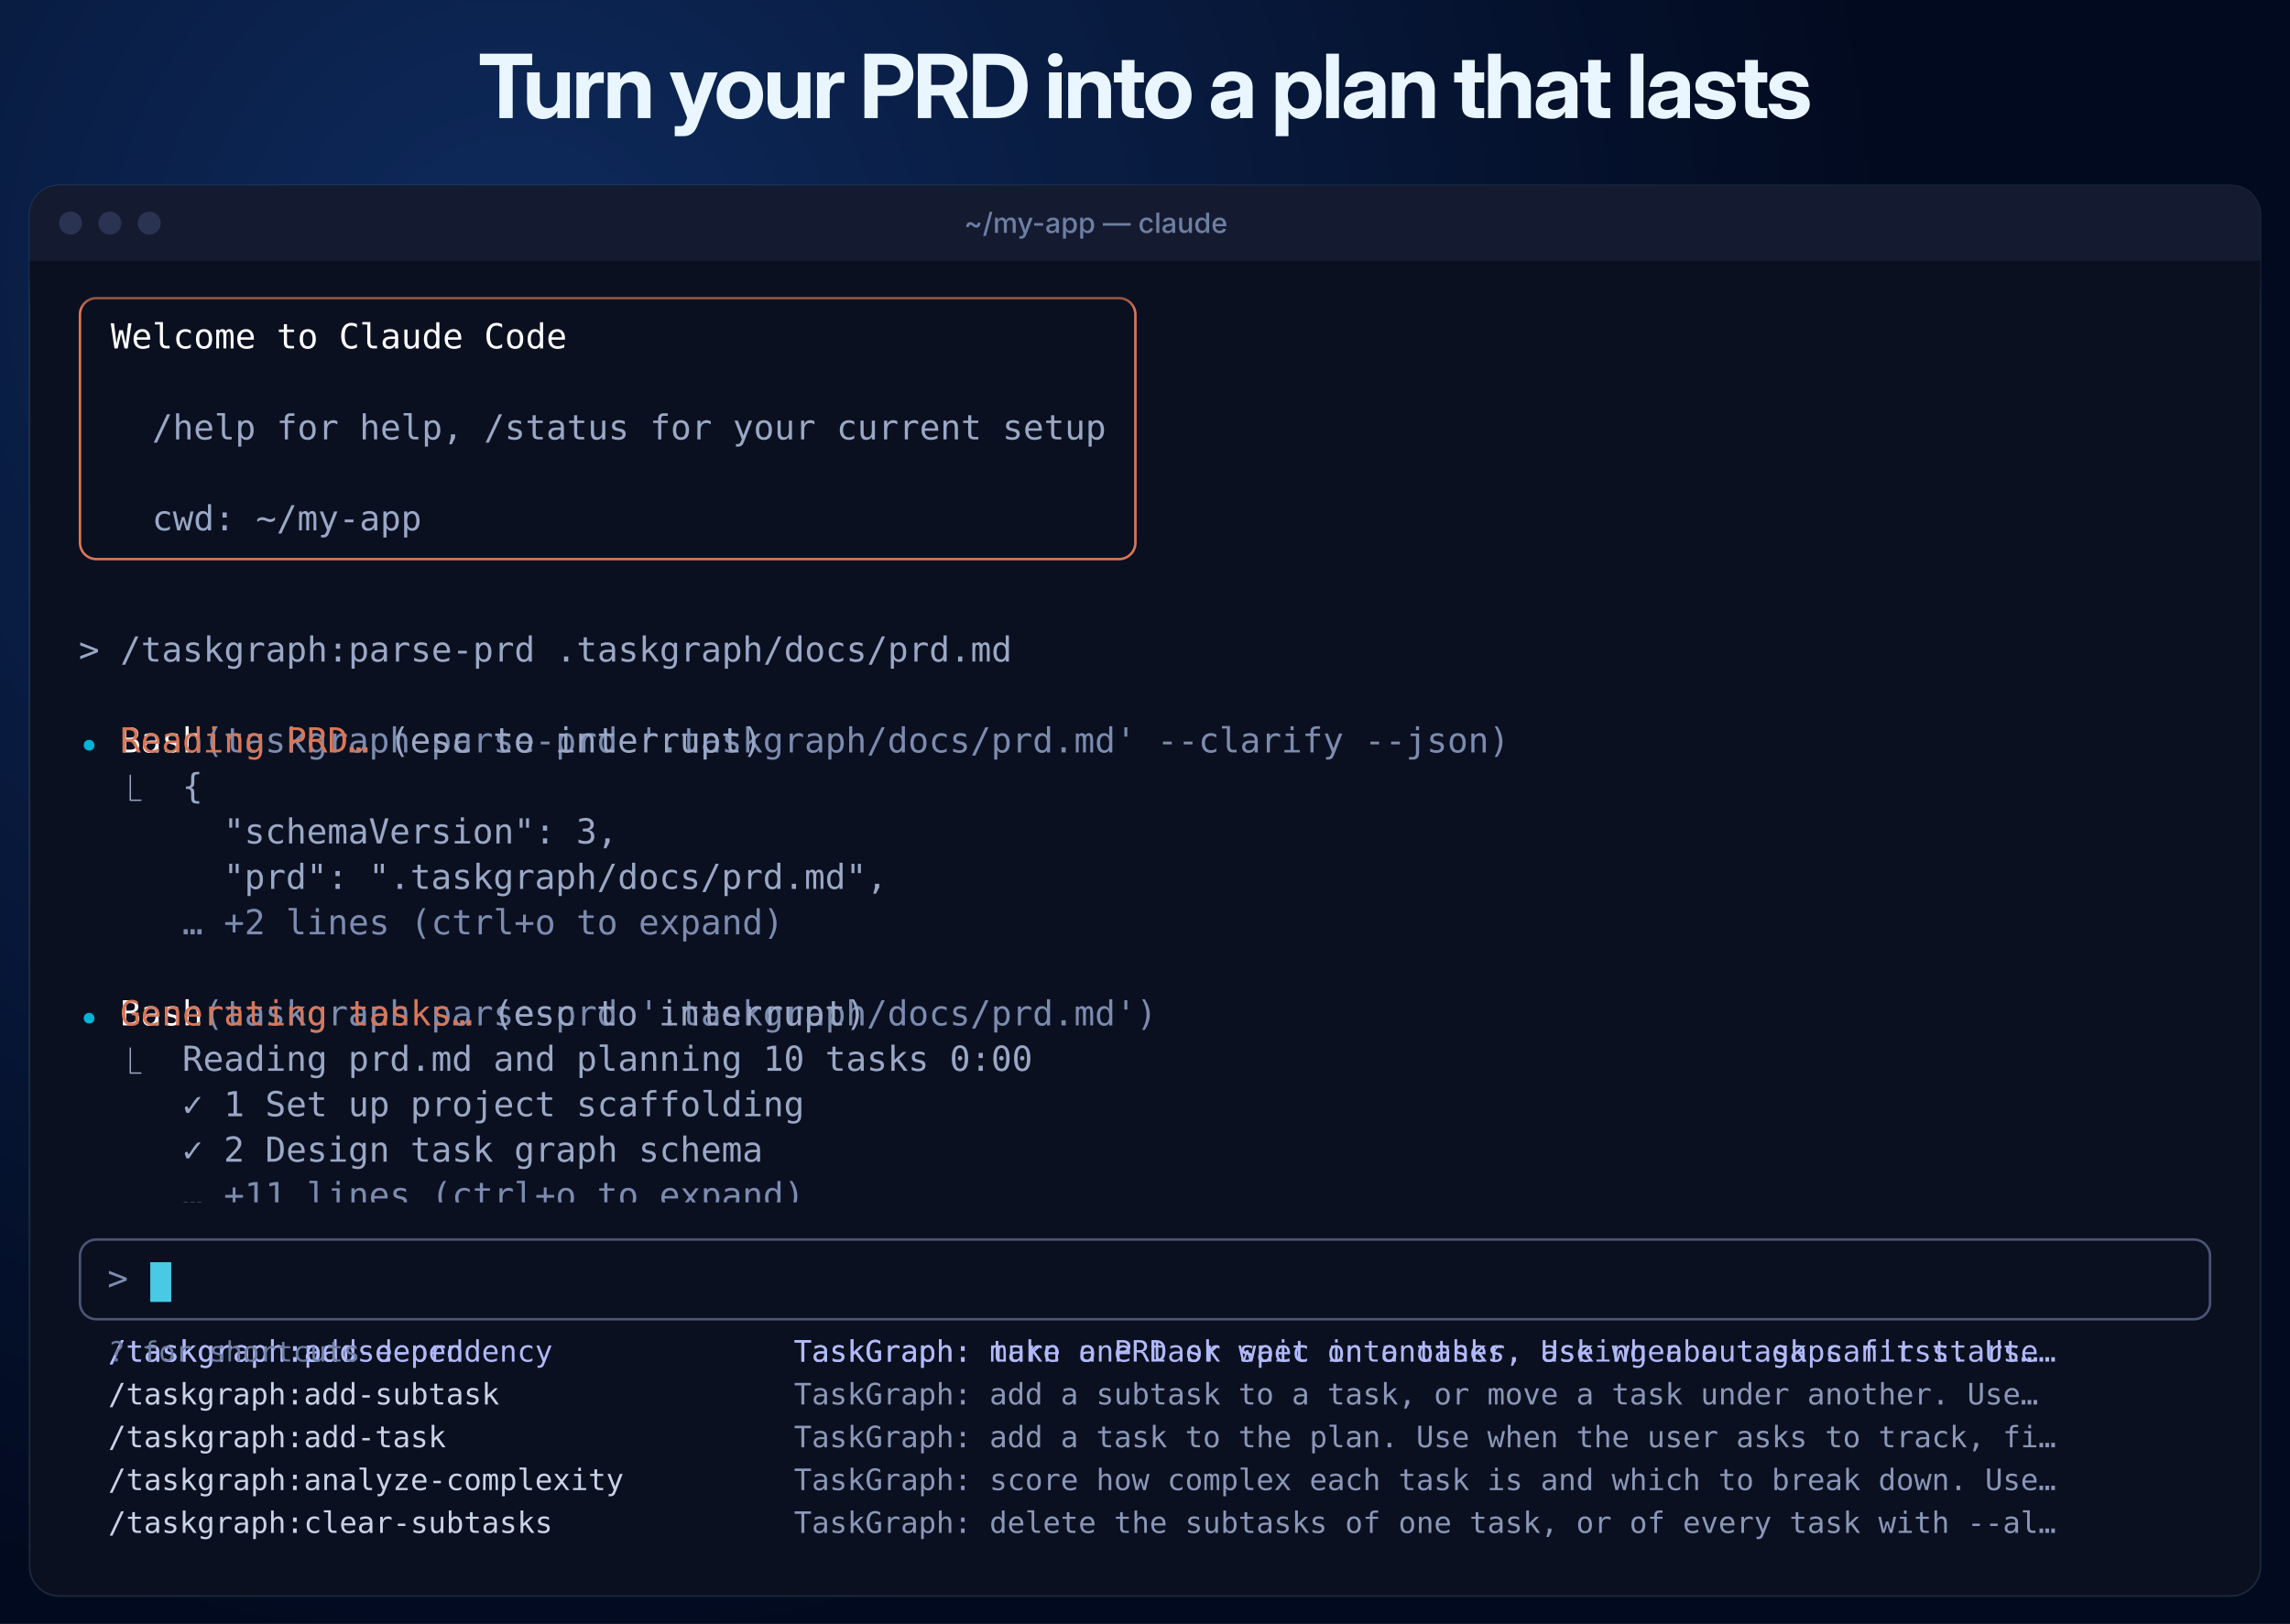
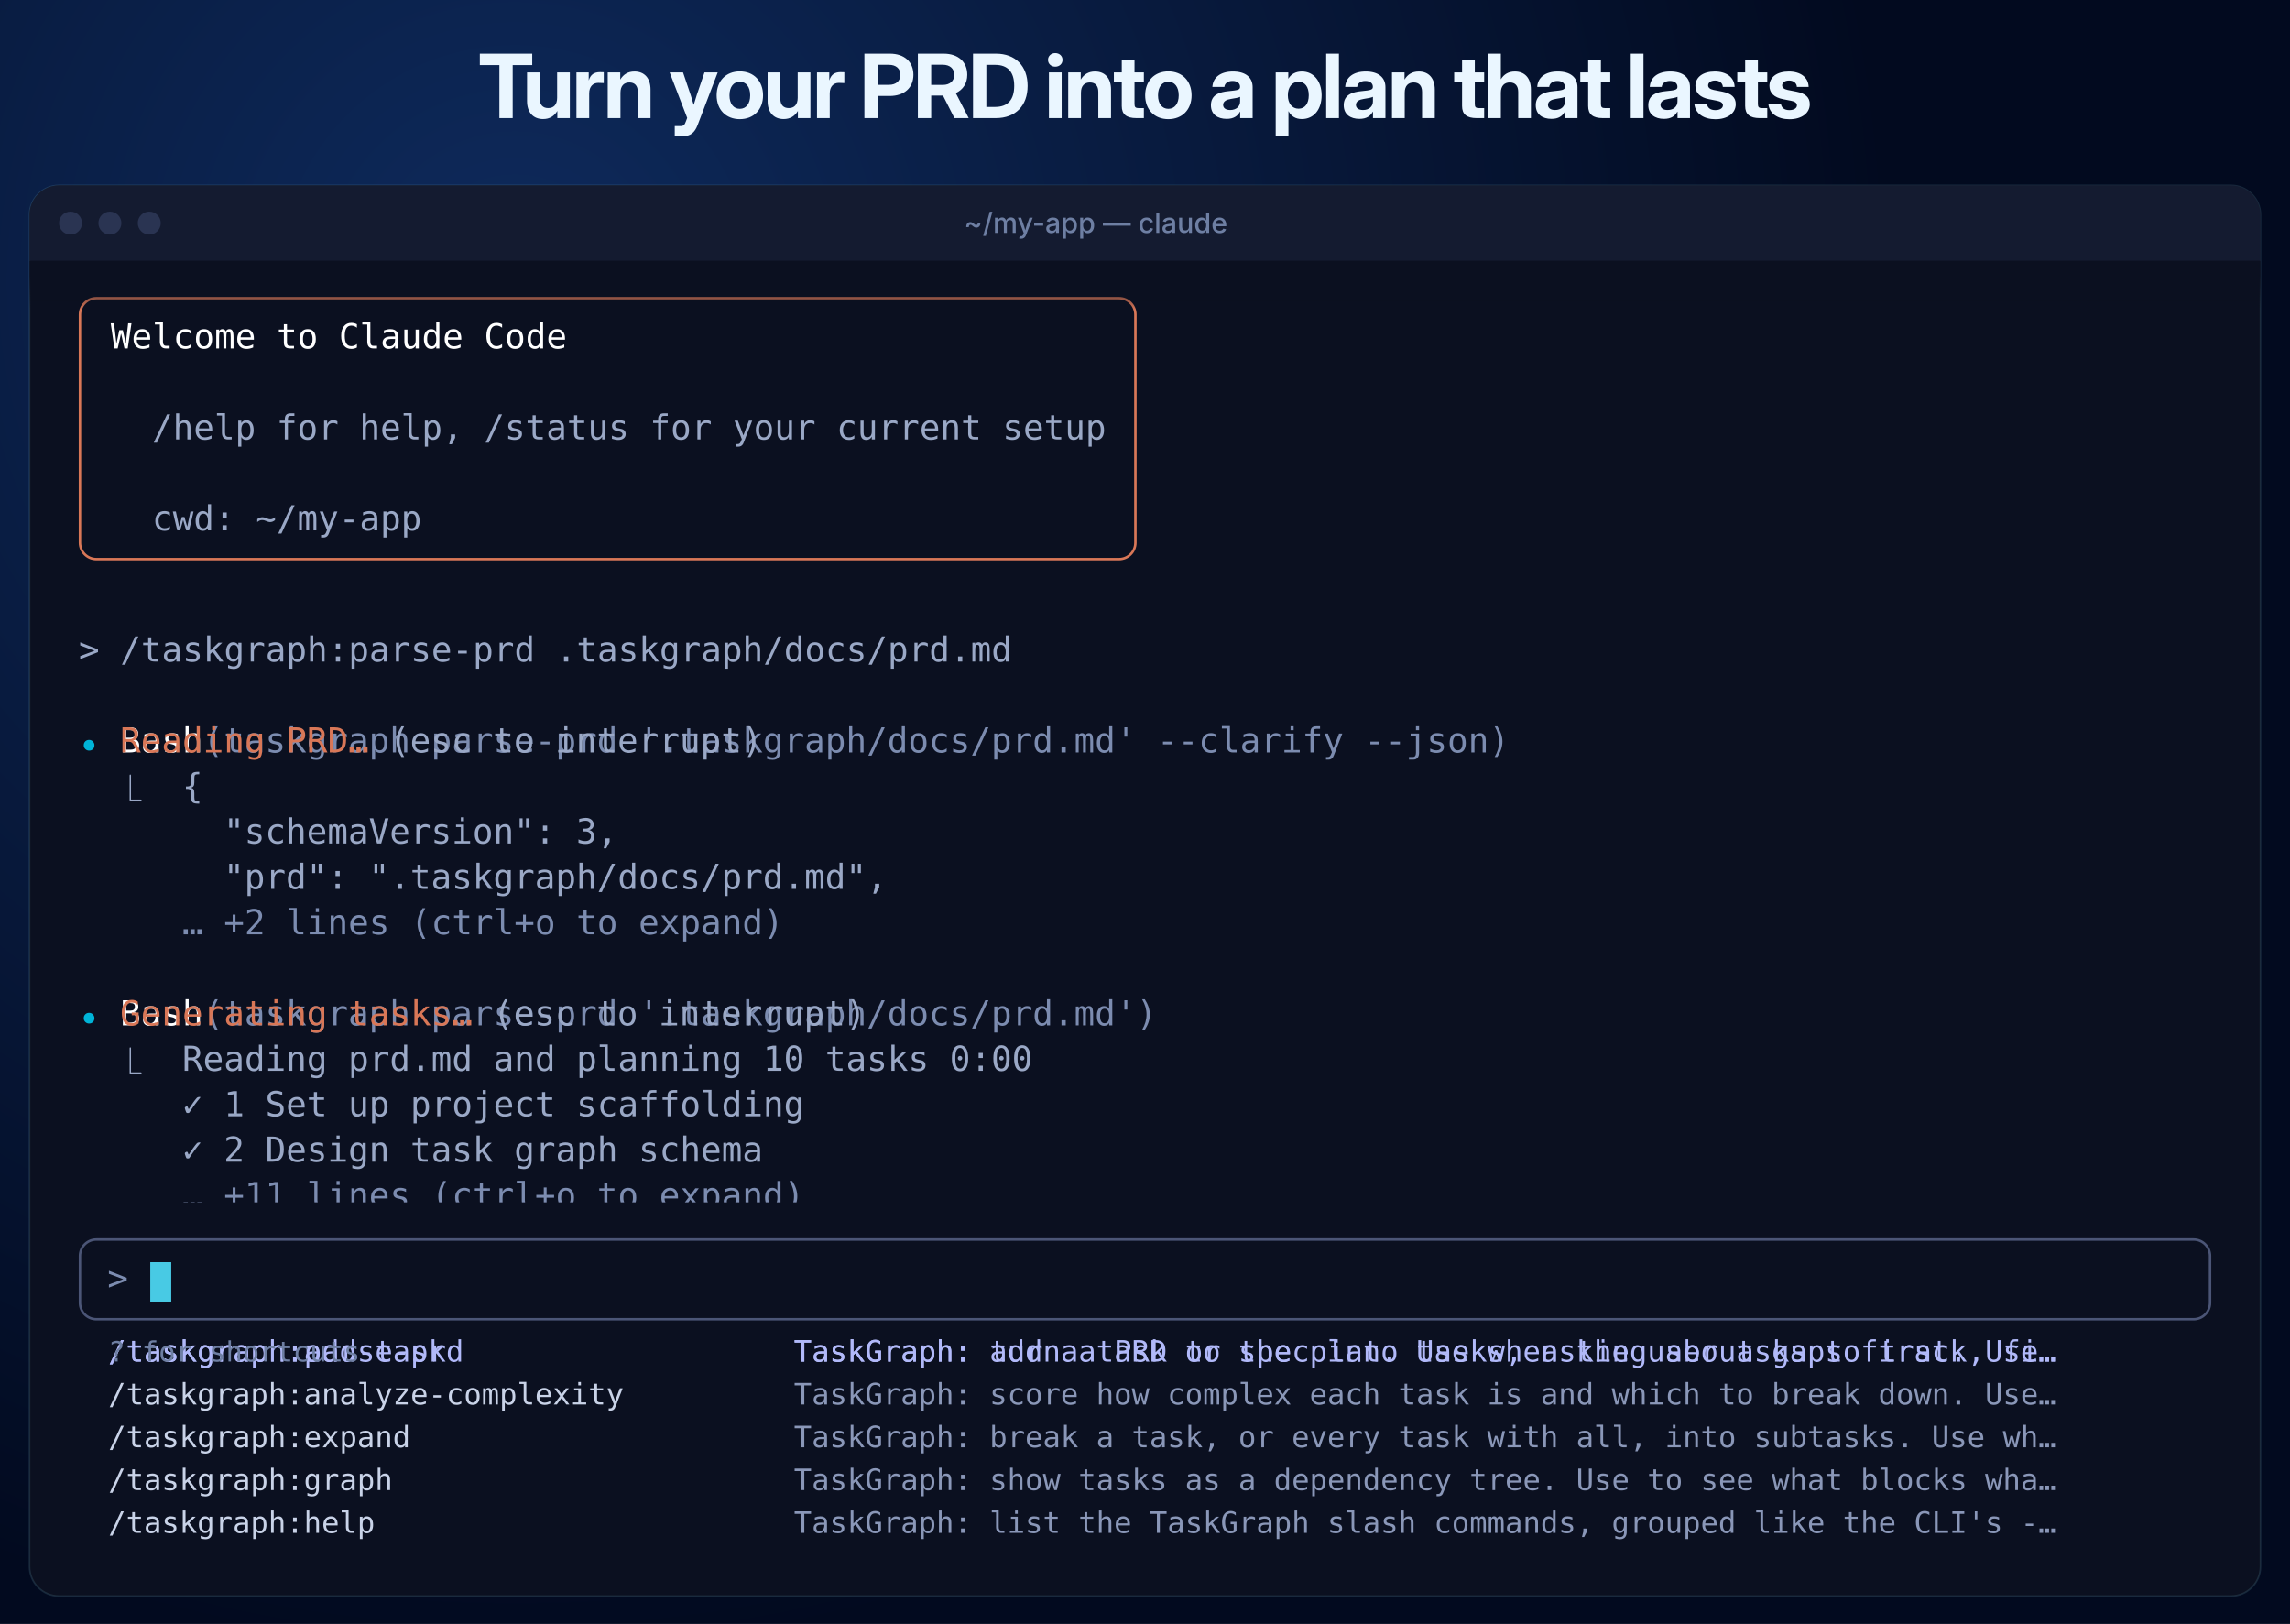
<svg xmlns="http://www.w3.org/2000/svg" viewBox="262 44 1396 990" width="1396" height="990" role="img" aria-labelledby="t d">
  <defs>
    <radialGradient id="bgg" gradientUnits="userSpaceOnUse" cx="576" cy="216" r="1400">
      <stop offset="0" stop-color="#0E2A5C" />
      <stop offset=".6" stop-color="#020A1F" />
    </radialGradient>
    <linearGradient id="edge" x1="0" y1="0" x2="0" y2="1">
      <stop offset=".3" stop-color="#0B1020" />
      <stop offset="1" stop-color="#0B1020" stop-opacity="0" />
    </linearGradient>
    <clipPath id="scr">
      <rect x="280" y="203" width="1360" height="574" />
    </clipPath>
  </defs>
  <style>
text{font:21px 'SF Mono',Menlo,Consolas,'DejaVu Sans Mono','Liberation Mono',monospace;white-space:pre}
.cap{font:700 54px 'Inter Display',Inter,-apple-system,'Segoe UI',Helvetica,Arial,sans-serif;letter-spacing:-1.5px}
.ttl{font:500 17px Inter,-apple-system,'Segoe UI',Helvetica,Arial,sans-serif}
.hint{font-size:17px} .mi{font-size:18px}
.blink{animation:blink 1s step-end infinite}
@keyframes blink{50%{opacity:0}}
.sp{opacity:0;animation:sp .5s step-end infinite}
@keyframes sp{0%{opacity:1}16.67%{opacity:0}}
@keyframes k1{0.000%{opacity:0;animation-timing-function:cubic-bezier(.23,1,.32,1)}2.868%{opacity:1}95.698%{opacity:1;animation-timing-function:cubic-bezier(.23,1,.32,1)}99.522%{opacity:0}100.000%{opacity:0}}@keyframes k2{0.000%{opacity:0;transform:translate(0.0px,4.0px);animation-timing-function:step-end}0.956%{opacity:0;transform:translate(0.0px,4.0px);animation-timing-function:cubic-bezier(.23,1,.32,1)}3.059%{opacity:1;transform:none}100.000%{opacity:1;transform:none}}@keyframes k3{0.000%{transform:none;animation-timing-function:linear}55.832%{transform:none;animation-timing-function:cubic-bezier(.23,1,.32,1)}58.318%{transform:translate(0.0px,-39.7px)}61.951%{transform:translate(0.0px,-39.7px);animation-timing-function:cubic-bezier(.23,1,.32,1)}68.643%{transform:translate(0.0px,-400.0px)}100.000%{transform:translate(0.0px,-400.0px)}}@keyframes k4{0.000%{opacity:0;transform:translate(0.0px,4.0px);animation-timing-function:step-end}22.277%{opacity:0;transform:translate(0.0px,4.0px);animation-timing-function:cubic-bezier(.23,1,.32,1)}24.380%{opacity:1;transform:none}100.000%{opacity:1;transform:none}}@keyframes k5{0.000%{opacity:0;transform:translate(0.0px,4.0px);animation-timing-function:step-end}22.755%{opacity:0;transform:translate(0.0px,4.0px);animation-timing-function:cubic-bezier(.23,1,.32,1)}24.858%{opacity:1;transform:none}100.000%{opacity:1;transform:none}}@keyframes k6{0.000%{opacity:0;transform:translate(0.0px,4.0px);animation-timing-function:step-end}34.705%{opacity:0;transform:translate(0.0px,4.0px);animation-timing-function:cubic-bezier(.23,1,.32,1)}36.808%{opacity:1;transform:none}100.000%{opacity:1;transform:none}}@keyframes k7{0.000%{opacity:0;transform:translate(0.0px,4.0px);animation-timing-function:step-end}35.087%{opacity:0;transform:translate(0.0px,4.0px);animation-timing-function:cubic-bezier(.23,1,.32,1)}37.190%{opacity:1;transform:none}100.000%{opacity:1;transform:none}}@keyframes k8{0.000%{opacity:0;transform:translate(0.0px,4.0px);animation-timing-function:step-end}35.469%{opacity:0;transform:translate(0.0px,4.0px);animation-timing-function:cubic-bezier(.23,1,.32,1)}37.573%{opacity:1;transform:none}100.000%{opacity:1;transform:none}}@keyframes k9{0.000%{opacity:0;transform:translate(0.0px,4.0px);animation-timing-function:step-end}35.852%{opacity:0;transform:translate(0.0px,4.0px);animation-timing-function:cubic-bezier(.23,1,.32,1)}37.955%{opacity:1;transform:none}100.000%{opacity:1;transform:none}}@keyframes k10{0.000%{opacity:0;transform:translate(0.0px,4.0px);animation-timing-function:step-end}36.234%{opacity:0;transform:translate(0.0px,4.0px);animation-timing-function:cubic-bezier(.23,1,.32,1)}38.337%{opacity:1;transform:none}100.000%{opacity:1;transform:none}}@keyframes k11{0.000%{opacity:0;transform:translate(0.0px,4.0px);animation-timing-function:step-end}36.617%{opacity:0;transform:translate(0.0px,4.0px);animation-timing-function:cubic-bezier(.23,1,.32,1)}38.720%{opacity:1;transform:none}100.000%{opacity:1;transform:none}}@keyframes k12{0.000%{opacity:0;transform:translate(0.0px,4.0px);animation-timing-function:step-end}54.303%{opacity:0;transform:translate(0.0px,4.0px);animation-timing-function:cubic-bezier(.23,1,.32,1)}56.406%{opacity:1;transform:none}100.000%{opacity:1;transform:none}}@keyframes k13{0.000%{opacity:0;transform:translate(0.0px,4.0px);animation-timing-function:step-end}54.685%{opacity:0;transform:translate(0.0px,4.0px);animation-timing-function:cubic-bezier(.23,1,.32,1)}56.788%{opacity:1;transform:none}100.000%{opacity:1;transform:none}}@keyframes k14{0.000%{opacity:0;transform:translate(0.0px,4.0px);animation-timing-function:step-end}55.068%{opacity:0;transform:translate(0.0px,4.0px);animation-timing-function:cubic-bezier(.23,1,.32,1)}57.171%{opacity:1;transform:none}100.000%{opacity:1;transform:none}}@keyframes k15{0.000%{opacity:0;transform:translate(0.0px,4.0px);animation-timing-function:step-end}55.450%{opacity:0;transform:translate(0.0px,4.0px);animation-timing-function:cubic-bezier(.23,1,.32,1)}57.553%{opacity:1;transform:none}100.000%{opacity:1;transform:none}}@keyframes k16{0.000%{opacity:0;transform:translate(0.0px,4.0px);animation-timing-function:step-end}55.832%{opacity:0;transform:translate(0.0px,4.0px);animation-timing-function:cubic-bezier(.23,1,.32,1)}57.936%{opacity:1;transform:none}100.000%{opacity:1;transform:none}}@keyframes k17{0.000%{opacity:0;transform:translate(0.0px,4.0px);animation-timing-function:step-end}56.215%{opacity:0;transform:translate(0.0px,4.0px);animation-timing-function:cubic-bezier(.23,1,.32,1)}58.318%{opacity:1;transform:none}100.000%{opacity:1;transform:none}}@keyframes k18{0.000%{opacity:0;transform:translate(0.0px,4.0px);animation-timing-function:step-end}61.951%{opacity:0;transform:translate(0.0px,4.0px);animation-timing-function:cubic-bezier(.23,1,.32,1)}64.054%{opacity:1;transform:none}100.000%{opacity:1;transform:none}}@keyframes k19{0.000%{opacity:0;transform:translate(0.0px,4.0px);animation-timing-function:step-end}62.333%{opacity:0;transform:translate(0.0px,4.0px);animation-timing-function:cubic-bezier(.23,1,.32,1)}64.436%{opacity:1;transform:none}100.000%{opacity:1;transform:none}}@keyframes k20{0.000%{opacity:0;transform:translate(0.0px,4.0px);animation-timing-function:step-end}62.716%{opacity:0;transform:translate(0.0px,4.0px);animation-timing-function:cubic-bezier(.23,1,.32,1)}64.819%{opacity:1;transform:none}100.000%{opacity:1;transform:none}}@keyframes k21{0.000%{opacity:0;transform:translate(0.0px,4.0px);animation-timing-function:step-end}63.098%{opacity:0;transform:translate(0.0px,4.0px);animation-timing-function:cubic-bezier(.23,1,.32,1)}65.201%{opacity:1;transform:none}100.000%{opacity:1;transform:none}}@keyframes k22{0.000%{opacity:0;transform:translate(0.0px,4.0px);animation-timing-function:step-end}63.480%{opacity:0;transform:translate(0.0px,4.0px);animation-timing-function:cubic-bezier(.23,1,.32,1)}65.584%{opacity:1;transform:none}100.000%{opacity:1;transform:none}}@keyframes k23{0.000%{opacity:0;transform:translate(0.0px,4.0px);animation-timing-function:step-end}63.863%{opacity:0;transform:translate(0.0px,4.0px);animation-timing-function:cubic-bezier(.23,1,.32,1)}65.966%{opacity:1;transform:none}100.000%{opacity:1;transform:none}}@keyframes k24{0.000%{opacity:0;transform:translate(0.0px,4.0px);animation-timing-function:step-end}64.245%{opacity:0;transform:translate(0.0px,4.0px);animation-timing-function:cubic-bezier(.23,1,.32,1)}66.349%{opacity:1;transform:none}100.000%{opacity:1;transform:none}}@keyframes k25{0.000%{opacity:0;transform:translate(0.0px,4.0px);animation-timing-function:step-end}64.628%{opacity:0;transform:translate(0.0px,4.0px);animation-timing-function:cubic-bezier(.23,1,.32,1)}66.731%{opacity:1;transform:none}100.000%{opacity:1;transform:none}}@keyframes k26{0.000%{opacity:0;transform:translate(0.0px,4.0px);animation-timing-function:step-end}65.010%{opacity:0;transform:translate(0.0px,4.0px);animation-timing-function:cubic-bezier(.23,1,.32,1)}67.113%{opacity:1;transform:none}100.000%{opacity:1;transform:none}}@keyframes k27{0.000%{opacity:0;transform:translate(0.0px,4.0px);animation-timing-function:step-end}65.393%{opacity:0;transform:translate(0.0px,4.0px);animation-timing-function:cubic-bezier(.23,1,.32,1)}67.496%{opacity:1;transform:none}100.000%{opacity:1;transform:none}}@keyframes k28{0.000%{opacity:0;transform:translate(0.0px,4.0px);animation-timing-function:step-end}65.775%{opacity:0;transform:translate(0.0px,4.0px);animation-timing-function:cubic-bezier(.23,1,.32,1)}67.878%{opacity:1;transform:none}100.000%{opacity:1;transform:none}}@keyframes k29{0.000%{opacity:0;transform:translate(0.0px,4.0px);animation-timing-function:step-end}66.157%{opacity:0;transform:translate(0.0px,4.0px);animation-timing-function:cubic-bezier(.23,1,.32,1)}68.261%{opacity:1;transform:none}100.000%{opacity:1;transform:none}}@keyframes k30{0.000%{opacity:0;transform:translate(0.0px,4.0px);animation-timing-function:step-end}66.540%{opacity:0;transform:translate(0.0px,4.0px);animation-timing-function:cubic-bezier(.23,1,.32,1)}68.643%{opacity:1;transform:none}100.000%{opacity:1;transform:none}}@keyframes k31{0.000%{opacity:0;transform:translate(0.0px,4.0px);animation-timing-function:step-end}22.755%{opacity:0;transform:translate(0.0px,4.0px);animation-timing-function:cubic-bezier(.23,1,.32,1)}24.858%{opacity:1;transform:none;animation-timing-function:step-end}34.705%{opacity:0;transform:none;animation-timing-function:step-end}100.000%{opacity:0;transform:none}}@keyframes k32{0.000%{opacity:0;transform:translate(0.0px,4.0px);animation-timing-function:step-end}39.963%{opacity:0;transform:translate(0.0px,4.0px);animation-timing-function:cubic-bezier(.23,1,.32,1)}42.066%{opacity:1;transform:none;animation-timing-function:step-end}54.303%{opacity:0;transform:none;animation-timing-function:step-end}100.000%{opacity:0;transform:none}}@keyframes k33{0.000%{opacity:0;animation-timing-function:step-end}1.434%{opacity:1;animation-timing-function:step-end}22.277%{opacity:0;animation-timing-function:step-end}100.000%{opacity:0}}@keyframes k34{0.000%{transform:none;animation-timing-function:step-end}1.912%{transform:translate(12.6px,0.0px);animation-timing-function:step-end}2.276%{transform:translate(25.2px,0.0px);animation-timing-function:step-end}2.599%{transform:translate(37.9px,0.0px);animation-timing-function:step-end}3.041%{transform:translate(50.5px,0.0px);animation-timing-function:step-end}3.346%{transform:translate(63.1px,0.0px);animation-timing-function:step-end}3.760%{transform:translate(75.7px,0.0px);animation-timing-function:step-end}4.135%{transform:translate(88.3px,0.0px);animation-timing-function:step-end}4.435%{transform:translate(100.9px,0.0px);animation-timing-function:step-end}4.843%{transform:translate(113.6px,0.0px);animation-timing-function:step-end}5.139%{transform:translate(126.2px,0.0px);animation-timing-function:step-end}5.530%{transform:translate(138.8px,0.0px);animation-timing-function:step-end}5.833%{transform:translate(151.4px,0.0px);animation-timing-function:step-end}6.142%{transform:translate(164.0px,0.0px);animation-timing-function:step-end}6.530%{transform:translate(176.6px,0.0px);animation-timing-function:step-end}7.014%{transform:translate(189.3px,0.0px);animation-timing-function:step-end}7.331%{transform:translate(201.9px,0.0px);animation-timing-function:step-end}7.671%{transform:translate(214.5px,0.0px);animation-timing-function:step-end}8.108%{transform:translate(227.1px,0.0px);animation-timing-function:step-end}8.621%{transform:translate(239.7px,0.0px);animation-timing-function:step-end}9.046%{transform:translate(252.3px,0.0px);animation-timing-function:step-end}9.427%{transform:translate(265.0px,0.0px);animation-timing-function:step-end}10.521%{transform:translate(277.6px,0.0px);animation-timing-function:step-end}10.819%{transform:translate(290.2px,0.0px);animation-timing-function:step-end}11.311%{transform:translate(302.8px,0.0px);animation-timing-function:step-end}11.667%{transform:translate(315.4px,0.0px);animation-timing-function:step-end}11.988%{transform:translate(328.1px,0.0px);animation-timing-function:step-end}12.303%{transform:translate(340.7px,0.0px);animation-timing-function:step-end}12.664%{transform:translate(353.3px,0.0px);animation-timing-function:step-end}13.146%{transform:translate(365.9px,0.0px);animation-timing-function:step-end}13.476%{transform:translate(378.5px,0.0px);animation-timing-function:step-end}13.901%{transform:translate(391.1px,0.0px);animation-timing-function:step-end}14.341%{transform:translate(403.8px,0.0px);animation-timing-function:step-end}14.717%{transform:translate(416.4px,0.0px);animation-timing-function:step-end}15.134%{transform:translate(429.0px,0.0px);animation-timing-function:step-end}15.436%{transform:translate(441.6px,0.0px);animation-timing-function:step-end}15.737%{transform:translate(454.2px,0.0px);animation-timing-function:step-end}16.073%{transform:translate(466.8px,0.0px);animation-timing-function:step-end}16.523%{transform:translate(479.5px,0.0px);animation-timing-function:step-end}16.912%{transform:translate(492.1px,0.0px);animation-timing-function:step-end}17.274%{transform:translate(504.7px,0.0px);animation-timing-function:step-end}17.700%{transform:translate(517.3px,0.0px);animation-timing-function:step-end}18.095%{transform:translate(529.9px,0.0px);animation-timing-function:step-end}18.454%{transform:translate(542.6px,0.0px);animation-timing-function:step-end}100.000%{transform:translate(542.6px,0.0px)}}@keyframes k35{0.000%{opacity:0;animation-timing-function:step-end}5.625%{opacity:1;animation-timing-function:step-end}6.142%{opacity:0;animation-timing-function:step-end}100.000%{opacity:0}}@keyframes k36{0.000%{opacity:0;animation-timing-function:step-end}6.237%{opacity:1;animation-timing-function:step-end}9.427%{opacity:0;animation-timing-function:step-end}100.000%{opacity:0}}@keyframes k37{0.000%{opacity:0;animation-timing-function:step-end}0.000%{opacity:1;animation-timing-function:step-end}1.434%{opacity:0;animation-timing-function:step-end}22.277%{opacity:1;animation-timing-function:step-end}100.000%{opacity:0;animation-timing-function:step-end}}@keyframes k38{0.000%{opacity:0;animation-timing-function:step-end}0.000%{opacity:1;animation-timing-function:step-end}5.625%{opacity:0;animation-timing-function:step-end}6.142%{opacity:1;animation-timing-function:step-end}6.237%{opacity:0;animation-timing-function:step-end}9.427%{opacity:1;animation-timing-function:step-end}100.000%{opacity:0;animation-timing-function:step-end}}</style>
  <g style="animation:k1 10.46s linear infinite both">
    <rect x="262" y="44" width="1396" height="990" fill="url(#bgg)" />
    <text x="960.0" y="116.0" fill="#EAF6FF" text-anchor="middle" font-weight="700" letter-spacing="-1.5" class="cap" style="animation:k2 10.46s linear infinite both">Turn your PRD into a plan that lasts</text>
    <rect x="280" y="157" width="1360" height="860" rx="18" fill="#0B1020" stroke="#90E0EF" stroke-opacity=".14" />
    <path d="M280 203V175a18 18 0 0 1 18-18H1622a18 18 0 0 1 18 18V203Z" fill="#141B30" />
    <circle cx="305" cy="180" r="7" fill="#2A3452" />
    <circle cx="329" cy="180" r="7" fill="#2A3452" />
    <circle cx="353" cy="180" r="7" fill="#2A3452" />
    <text x="930.0" y="186.0" fill="#6E7FA3" text-anchor="middle" font-weight="500" class="ttl">~/my-app — claude</text>
    <g clip-path="url(#scr)">
      <g style="animation:k3 10.46s linear infinite both">
        <rect x="310.75" y="225.75" width="643.4" height="159.1" rx="10" fill="none" stroke="#D97757" stroke-width="1.5" />
        <text x="329.5" y="256.4" lengthAdjust="spacingAndGlyphs" textLength="277.6" fill="#FFFFFF">Welcome to Claude Code</text>
        <text x="354.7" y="311.9" lengthAdjust="spacingAndGlyphs" textLength="580.4" fill="#9AA8C6">/help for help, /status for your current setup</text>
        <text x="354.7" y="367.3" lengthAdjust="spacingAndGlyphs" textLength="164.0" fill="#9AA8C6">cwd: ~/my-app</text>
        <g style="animation:k4 10.46s linear infinite both">
          <text x="310.0" y="447.3" lengthAdjust="spacingAndGlyphs" textLength="567.8" fill="#9AA8C6">&gt; /taskgraph:parse-prd .taskgraph/docs/prd.md</text>
        </g>
        <g style="animation:k5 10.46s linear infinite both" />
        <g style="animation:k6 10.46s linear infinite both">
          <text x="310.0" y="502.7" lengthAdjust="spacingAndGlyphs" textLength="12.6" fill="#00B4D8">⏺</text>
          <text x="335.2" y="502.7" lengthAdjust="spacingAndGlyphs" textLength="50.5" fill="#FFFFFF" font-weight="700">Bash</text>
          <text x="385.7" y="502.7" lengthAdjust="spacingAndGlyphs" textLength="794.9" fill="#7C8CB0">(taskgraph parse-prd '.taskgraph/docs/prd.md' --clarify --json)</text>
        </g>
        <g style="animation:k7 10.46s linear infinite both">
          <text x="335.2" y="530.5" lengthAdjust="spacingAndGlyphs" textLength="12.6" fill="#9AA8C6">⎿</text>
          <text x="373.1" y="530.5" lengthAdjust="spacingAndGlyphs" textLength="12.6" fill="#9AA8C6">{</text>
        </g>
        <g style="animation:k8 10.46s linear infinite both">
          <text x="398.3" y="558.2" lengthAdjust="spacingAndGlyphs" textLength="239.7" fill="#9AA8C6">"schemaVersion": 3,</text>
        </g>
        <g style="animation:k9 10.46s linear infinite both">
          <text x="398.3" y="585.9" lengthAdjust="spacingAndGlyphs" textLength="403.8" fill="#9AA8C6">"prd": ".taskgraph/docs/prd.md",</text>
        </g>
        <g style="animation:k10 10.46s linear infinite both">
          <text x="373.1" y="613.6" lengthAdjust="spacingAndGlyphs" textLength="365.9" fill="#7C8CB0">… +2 lines (ctrl+o to expand)</text>
        </g>
        <g style="animation:k11 10.46s linear infinite both" />
        <g style="animation:k12 10.46s linear infinite both">
          <text x="310.0" y="669.1" lengthAdjust="spacingAndGlyphs" textLength="12.6" fill="#00B4D8">⏺</text>
          <text x="335.2" y="669.1" lengthAdjust="spacingAndGlyphs" textLength="50.5" fill="#FFFFFF" font-weight="700">Bash</text>
          <text x="385.7" y="669.1" lengthAdjust="spacingAndGlyphs" textLength="580.4" fill="#7C8CB0">(taskgraph parse-prd '.taskgraph/docs/prd.md')</text>
        </g>
        <g style="animation:k13 10.46s linear infinite both">
          <text x="335.2" y="696.8" lengthAdjust="spacingAndGlyphs" textLength="12.6" fill="#9AA8C6">⎿</text>
          <text x="373.1" y="696.8" lengthAdjust="spacingAndGlyphs" textLength="529.9" fill="#9AA8C6">Reading prd.md and planning 10 tasks  0:00</text>
        </g>
        <g style="animation:k14 10.46s linear infinite both">
          <text x="373.1" y="724.5" lengthAdjust="spacingAndGlyphs" textLength="391.1" fill="#9AA8C6">✓ 1  Set up project scaffolding</text>
        </g>
        <g style="animation:k15 10.46s linear infinite both">
          <text x="373.1" y="752.2" lengthAdjust="spacingAndGlyphs" textLength="365.9" fill="#9AA8C6">✓ 2  Design task graph schema</text>
        </g>
        <g style="animation:k16 10.46s linear infinite both">
          <text x="373.1" y="779.9" lengthAdjust="spacingAndGlyphs" textLength="378.5" fill="#7C8CB0">… +11 lines (ctrl+o to expand)</text>
        </g>
        <g style="animation:k17 10.46s linear infinite both" />
        <g style="animation:k18 10.46s linear infinite both">
          <text x="310.0" y="835.4" lengthAdjust="spacingAndGlyphs" textLength="12.6" fill="#FFFFFF">⏺</text>
          <text x="335.2" y="835.4" lengthAdjust="spacingAndGlyphs" textLength="820.1" fill="#D4DCEB">The PRD had no open questions, so here are the tasks it produced:</text>
        </g>
        <g style="animation:k19 10.46s linear infinite both" />
        <g style="animation:k20 10.46s linear infinite both">
          <text x="335.2" y="890.8" lengthAdjust="spacingAndGlyphs" textLength="391.1" fill="#D4DCEB">  1  Set up project scaffolding</text>
        </g>
        <g style="animation:k21 10.46s linear infinite both">
          <text x="335.2" y="918.5" lengthAdjust="spacingAndGlyphs" textLength="365.9" fill="#D4DCEB">  2  Design task graph schema</text>
        </g>
        <g style="animation:k22 10.46s linear infinite both">
          <text x="335.2" y="946.3" lengthAdjust="spacingAndGlyphs" textLength="429.0" fill="#D4DCEB">  3  Implement dependency resolver</text>
        </g>
        <g style="animation:k23 10.46s linear infinite both">
          <text x="335.2" y="974.0" lengthAdjust="spacingAndGlyphs" textLength="403.8" fill="#D4DCEB">  4  Build `next` recommendation</text>
        </g>
        <g style="animation:k24 10.46s linear infinite both">
          <text x="335.2" y="1001.7" lengthAdjust="spacingAndGlyphs" textLength="302.8" fill="#D4DCEB">  5  Add review workflow</text>
        </g>
        <g style="animation:k25 10.46s linear infinite both">
          <text x="335.2" y="1029.4" lengthAdjust="spacingAndGlyphs" textLength="391.1" fill="#D4DCEB">  6  Integrate external tracker</text>
        </g>
        <g style="animation:k26 10.46s linear infinite both">
          <text x="335.2" y="1057.1" lengthAdjust="spacingAndGlyphs" textLength="252.3" fill="#D4DCEB">  7  Write user docs</text>
        </g>
        <g style="animation:k27 10.46s linear infinite both">
          <text x="335.2" y="1084.9" lengthAdjust="spacingAndGlyphs" textLength="290.2" fill="#D4DCEB">  8  Legacy import tool</text>
        </g>
        <g style="animation:k28 10.46s linear infinite both" />
        <g style="animation:k29 10.46s linear infinite both">
          <text x="335.2" y="1140.3" lengthAdjust="spacingAndGlyphs" textLength="391.1" fill="#D4DCEB">Task 1 has no dependencies, so </text>
          <text x="726.4" y="1140.3" lengthAdjust="spacingAndGlyphs" textLength="176.6" fill="#FFFFFF">taskgraph next</text>
          <text x="903.0" y="1140.3" lengthAdjust="spacingAndGlyphs" textLength="227.1" fill="#D4DCEB"> will start there.</text>
        </g>
        <g style="animation:k30 10.46s linear infinite both" />
        <g style="animation:k31 10.46s linear infinite both">
          <text x="310.0" y="502.7" lengthAdjust="spacingAndGlyphs" textLength="12.6" fill="#D97757" class="sp" style="animation-delay:0.000s">·</text>
          <text x="310.0" y="502.7" lengthAdjust="spacingAndGlyphs" textLength="12.6" fill="#D97757" class="sp" style="animation-delay:-0.083s">✢</text>
          <text x="310.0" y="502.7" lengthAdjust="spacingAndGlyphs" textLength="12.6" fill="#D97757" class="sp" style="animation-delay:-0.167s">✳</text>
          <text x="310.0" y="502.7" lengthAdjust="spacingAndGlyphs" textLength="12.6" fill="#D97757" class="sp" style="animation-delay:-0.250s">✶</text>
          <text x="310.0" y="502.7" lengthAdjust="spacingAndGlyphs" textLength="12.6" fill="#D97757" class="sp" style="animation-delay:-0.333s">✻</text>
          <text x="310.0" y="502.7" lengthAdjust="spacingAndGlyphs" textLength="12.6" fill="#D97757" class="sp" style="animation-delay:-0.417s">✽</text>
          <text x="335.2" y="502.7" lengthAdjust="spacingAndGlyphs" textLength="151.4" fill="#D97757">Reading PRD…</text>
          <text x="499.3" y="502.7" lengthAdjust="spacingAndGlyphs" textLength="227.1" fill="#9AA8C6">(esc to interrupt)</text>
        </g>
        <g style="animation:k32 10.46s linear infinite both">
          <text x="310.0" y="669.1" lengthAdjust="spacingAndGlyphs" textLength="12.6" fill="#D97757" class="sp" style="animation-delay:0.000s">·</text>
          <text x="310.0" y="669.1" lengthAdjust="spacingAndGlyphs" textLength="12.6" fill="#D97757" class="sp" style="animation-delay:-0.083s">✢</text>
          <text x="310.0" y="669.1" lengthAdjust="spacingAndGlyphs" textLength="12.6" fill="#D97757" class="sp" style="animation-delay:-0.167s">✳</text>
          <text x="310.0" y="669.1" lengthAdjust="spacingAndGlyphs" textLength="12.6" fill="#D97757" class="sp" style="animation-delay:-0.250s">✶</text>
          <text x="310.0" y="669.1" lengthAdjust="spacingAndGlyphs" textLength="12.6" fill="#D97757" class="sp" style="animation-delay:-0.333s">✻</text>
          <text x="310.0" y="669.1" lengthAdjust="spacingAndGlyphs" textLength="12.6" fill="#D97757" class="sp" style="animation-delay:-0.417s">✽</text>
          <text x="335.2" y="669.1" lengthAdjust="spacingAndGlyphs" textLength="214.5" fill="#D97757">Generating tasks…</text>
          <text x="562.4" y="669.1" lengthAdjust="spacingAndGlyphs" textLength="227.1" fill="#9AA8C6">(esc to interrupt)</text>
        </g>
      </g>
    </g>
    <rect x="280" y="203" width="1360" height="30" fill="url(#edge)" />
    <rect x="310.75" y="799.65" width="1298.5" height="48.6" rx="10" fill="none" stroke="#4B5576" stroke-width="1.5" />
    <text x="327.5" y="830.4" lengthAdjust="spacingAndGlyphs" textLength="12.6" fill="#7C8CB0">&gt;</text>
    <g style="animation:k33 10.46s linear infinite both">
      <text x="352.7" y="830.4" lengthAdjust="spacingAndGlyphs" textLength="542.6" fill="#FFFFFF">/taskgraph:parse-prd .taskgraph/docs/prd.md</text>
      <g style="animation:k34 10.46s linear infinite both">
        <rect x="352.7" y="809.4" width="567.8" height="27.7" fill="#0B1020" />
        <rect x="353.7" y="813.5" width="12.6" height="24.1" fill="#48CAE4" />
      </g>
    </g>
    <g style="animation:k35 10.46s linear infinite both">
-       <text x="328.0" y="874.1" fill="#B1B9F9" class="mi">/taskgraph:add-dependency</text>
-       <text x="746.0" y="874.1" fill="#B1B9F9" class="mi">TaskGraph: make one task wait on another. Use when a task can't start…</text>
-       <text x="328.0" y="900.2" fill="#C9D3E8" class="mi">/taskgraph:add-subtask</text>
-       <text x="746.0" y="900.2" fill="#8A97B8" class="mi">TaskGraph: add a subtask to a task, or move a task under another. Use…</text>
-       <text x="328.0" y="926.3" fill="#C9D3E8" class="mi">/taskgraph:add-task</text>
-       <text x="746.0" y="926.3" fill="#8A97B8" class="mi">TaskGraph: add a task to the plan. Use when the user asks to track, fi…</text>
-       <text x="328.0" y="952.4" fill="#C9D3E8" class="mi">/taskgraph:analyze-complexity</text>
-       <text x="746.0" y="952.4" fill="#8A97B8" class="mi">TaskGraph: score how complex each task is and which to break down. Use…</text>
-       <text x="328.0" y="978.5" fill="#C9D3E8" class="mi">/taskgraph:clear-subtasks</text>
-       <text x="746.0" y="978.5" fill="#8A97B8" class="mi">TaskGraph: delete the subtasks of one task, or of every task with --al…</text>
+       <text x="328.0" y="874.1" fill="#B1B9F9" class="mi">/taskgraph:add-task</text>
+       <text x="746.0" y="874.1" fill="#B1B9F9" class="mi">TaskGraph: add a task to the plan. Use when the user asks to track, fi…</text>
+       <text x="328.0" y="900.2" fill="#C9D3E8" class="mi">/taskgraph:analyze-complexity</text>
+       <text x="746.0" y="900.2" fill="#8A97B8" class="mi">TaskGraph: score how complex each task is and which to break down. Use…</text>
+       <text x="328.0" y="926.3" fill="#C9D3E8" class="mi">/taskgraph:expand</text>
+       <text x="746.0" y="926.3" fill="#8A97B8" class="mi">TaskGraph: break a task, or every task with all, into subtasks. Use wh…</text>
+       <text x="328.0" y="952.4" fill="#C9D3E8" class="mi">/taskgraph:graph</text>
+       <text x="746.0" y="952.4" fill="#8A97B8" class="mi">TaskGraph: show tasks as a dependency tree. Use to see what blocks wha…</text>
+       <text x="328.0" y="978.5" fill="#C9D3E8" class="mi">/taskgraph:help</text>
+       <text x="746.0" y="978.5" fill="#8A97B8" class="mi">TaskGraph: list the TaskGraph slash commands, grouped like the CLI's -…</text>
    </g>
    <g style="animation:k36 10.46s linear infinite both">
      <text x="328.0" y="874.1" fill="#B1B9F9" class="mi">/taskgraph:parse-prd</text>
      <text x="746.0" y="874.1" fill="#B1B9F9" class="mi">TaskGraph: turn a PRD or spec into tasks, asking about gaps first. Use…</text>
    </g>
    <g style="animation:k37 10.46s linear infinite both">
      <rect x="353.7" y="813.5" width="12.6" height="24.1" fill="#48CAE4" class="blink" />
    </g>
    <g style="animation:k38 10.46s linear infinite both">
      <text x="328.0" y="874.0" fill="#6E7FA3" class="hint">  ? for shortcuts</text>
    </g>
  </g>
</svg>
